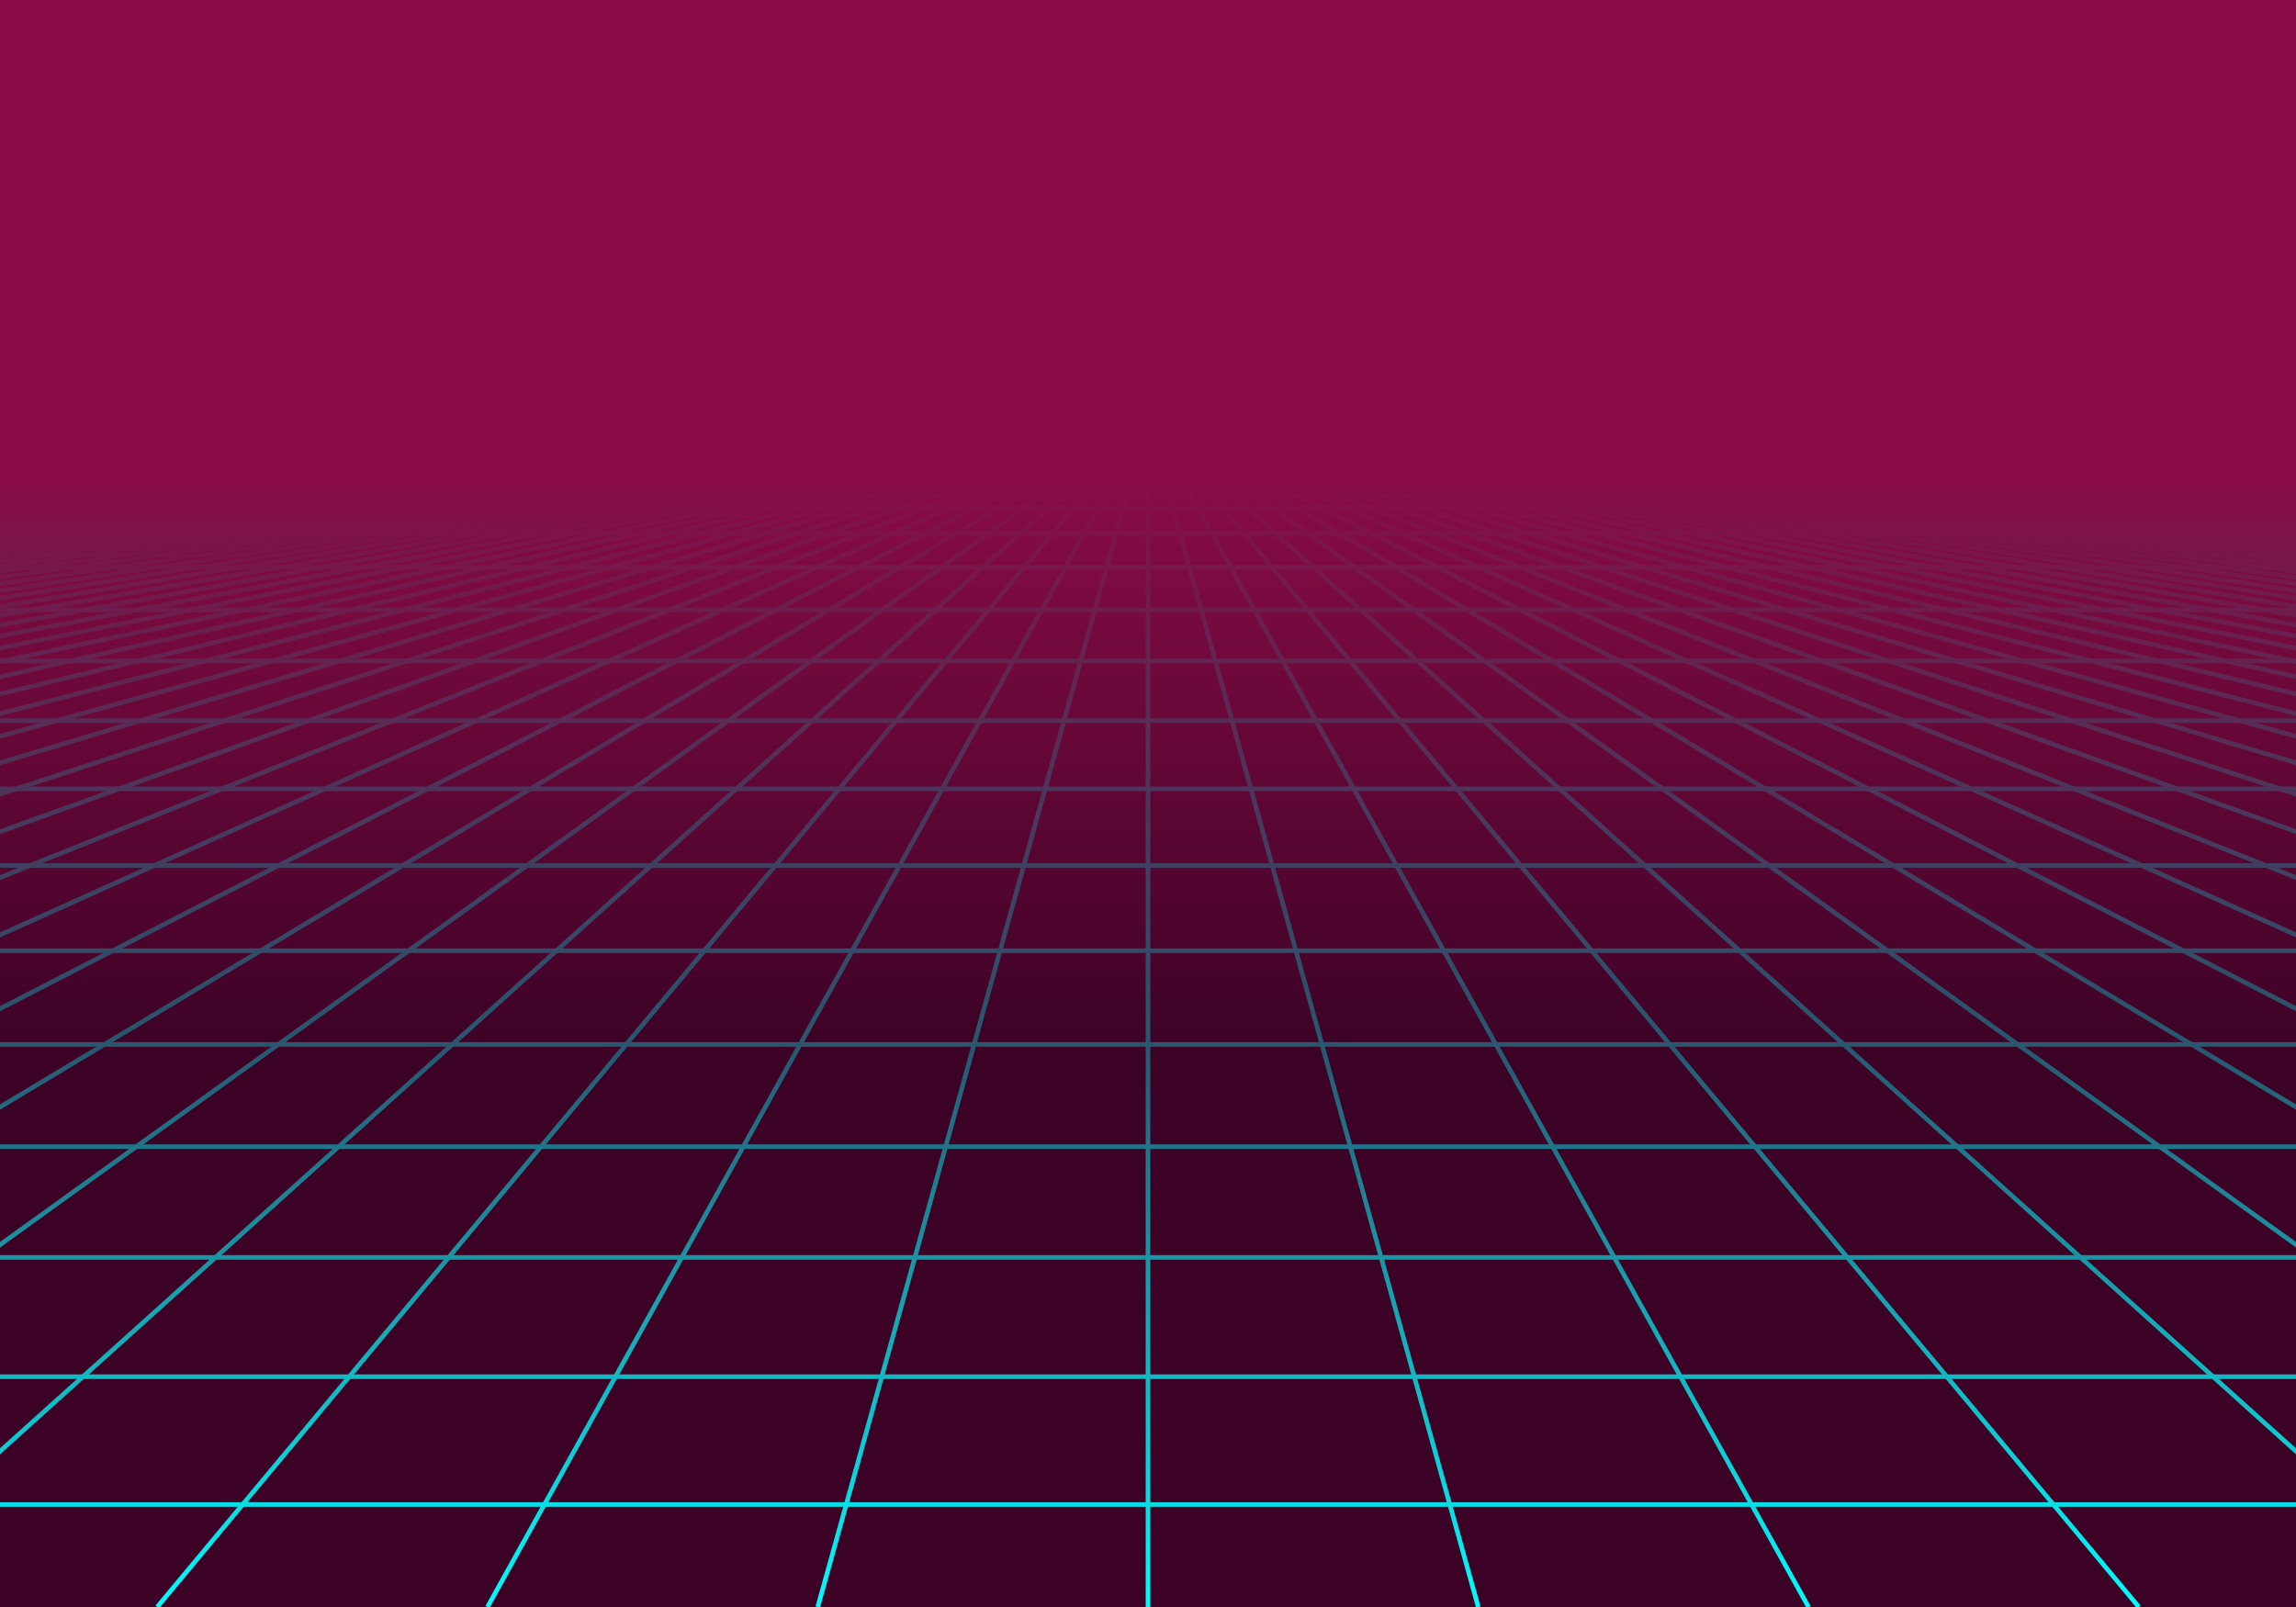
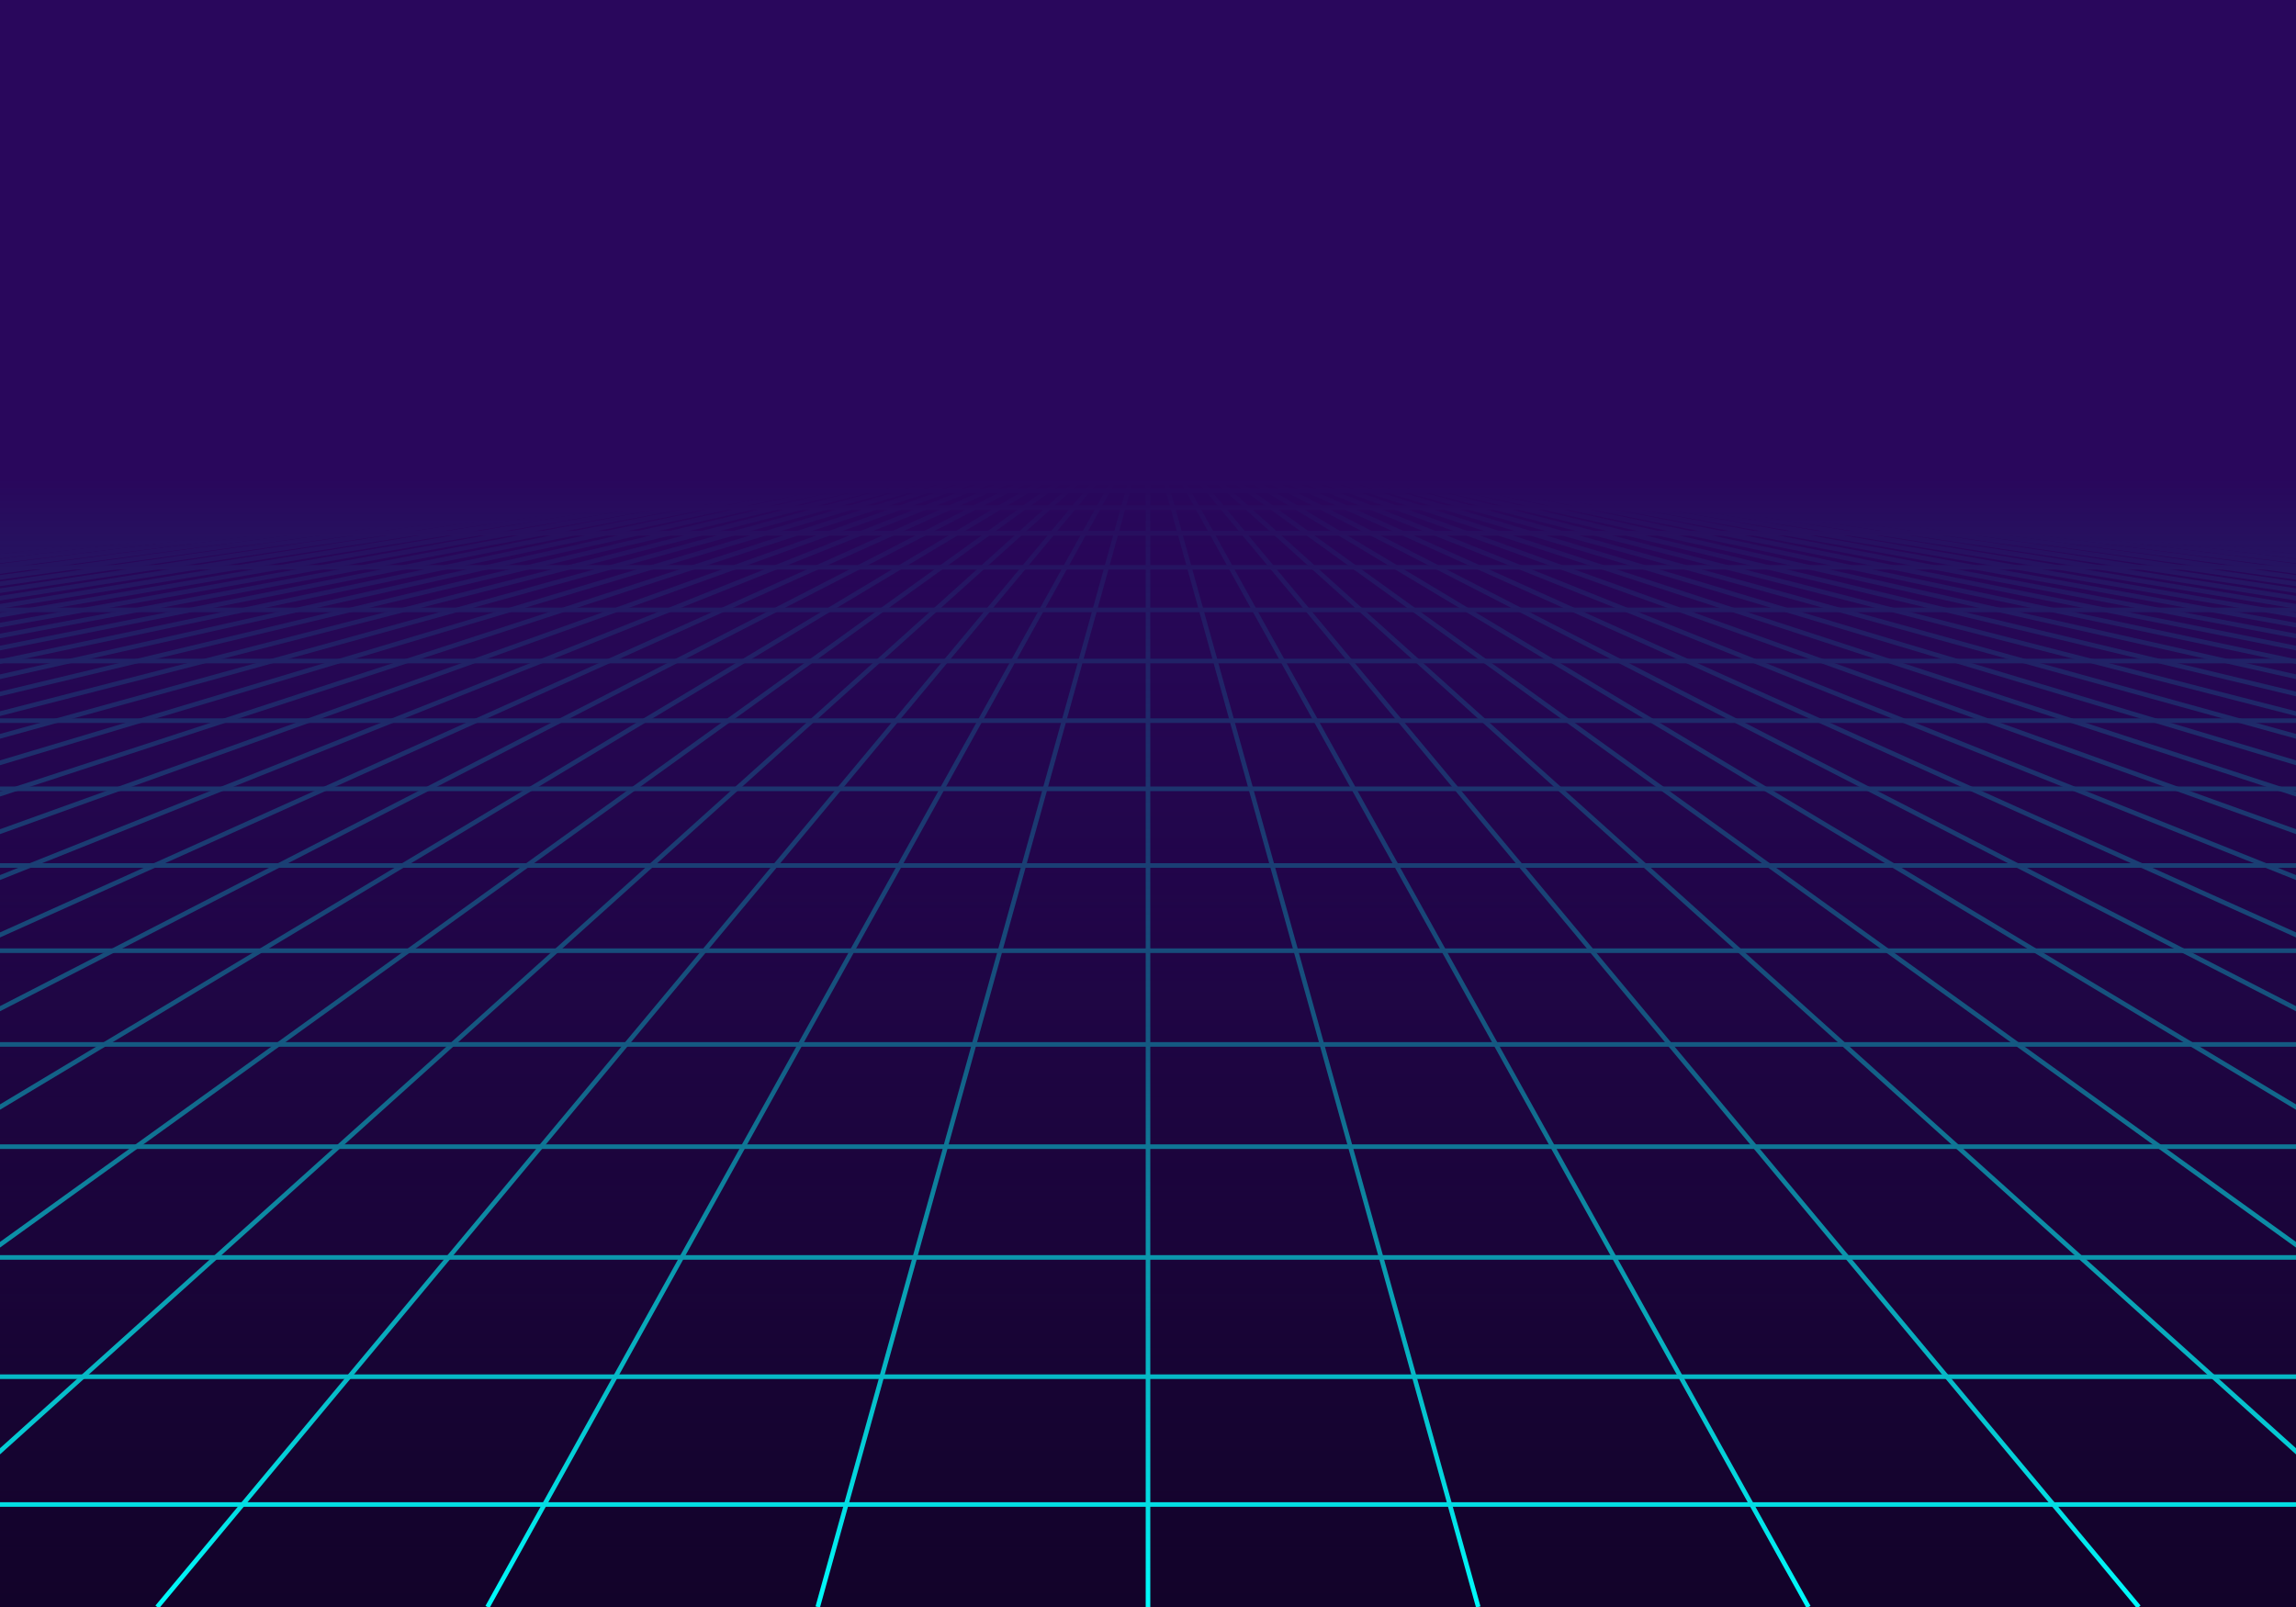
<svg xmlns="http://www.w3.org/2000/svg" style="margin: auto; background: rgb(255, 255, 255); display: block; z-index: 1; position: relative; shape-rendering: auto;" width="500" height="350" preserveAspectRatio="xMidYMid" viewBox="0 0 500 350">
  <g transform="translate(250,175) scale(1,1) translate(-250,-175)">
    <defs>
      <linearGradient id="lg-0.17064652333029828" x1="0" x2="0" y1="0" y2="1">
-         <stop stop-color="#890c46" offset="0.3" />
-         <stop stop-color="#3c0226" offset="0.65" />
-         <stop stop-color="#3c0226" offset="1" />
+         <stop stop-color="#29075c" offset="0.3" />
+         <stop stop-color="#1e0542" offset="0.65" />
+         <stop stop-color="#120329" offset="1" />
      </linearGradient>
      <linearGradient id="fg-lg-0.17064652333029828" x1="0" x2="0" y1="0" y2="1">
-         <stop stop-color="#890c46" stop-opacity="1" offset="0.3" />
-         <stop stop-color="#3c0226" stop-opacity="0.66" offset="0.65" />
-         <stop stop-color="#3c0226" stop-opacity="0" offset="1" />
+         <stop stop-color="#29075c" stop-opacity="1" offset="0.3" />
+         <stop stop-color="#1e0542" stop-opacity="0.66" offset="0.65" />
+         <stop stop-color="#120329" stop-opacity="0" offset="1" />
      </linearGradient>
      <style type="text/css">
  path { fill: none; stroke: #00ffff; stroke-width: 1px }
</style>
    </defs>
    <rect x="0" y="0" width="500" height="350" fill="url(#lg-0.17064652333029828)" />
    <path d="M0 105 L-4425 350" />
    <path d="M3.846 105 L-4353.077 350" />
    <path d="M7.692 105 L-4281.154 350" />
    <path d="M11.538 105 L-4209.231 350" />
    <path d="M15.385 105 L-4137.308 350" />
    <path d="M19.231 105 L-4065.385 350" />
    <path d="M23.077 105 L-3993.462 350" />
    <path d="M26.923 105 L-3921.538 350" />
    <path d="M30.769 105 L-3849.615 350" />
    <path d="M34.615 105 L-3777.692 350" />
    <path d="M38.462 105 L-3705.769 350" />
    <path d="M42.308 105 L-3633.846 350" />
    <path d="M46.154 105 L-3561.923 350" />
    <path d="M50 105 L-3490 350" />
    <path d="M53.846 105 L-3418.077 350" />
    <path d="M57.692 105 L-3346.154 350" />
    <path d="M61.538 105 L-3274.231 350" />
    <path d="M65.385 105 L-3202.308 350" />
    <path d="M69.231 105 L-3130.385 350" />
    <path d="M73.077 105 L-3058.462 350" />
    <path d="M76.923 105 L-2986.538 350" />
    <path d="M80.769 105 L-2914.615 350" />
    <path d="M84.615 105 L-2842.692 350" />
    <path d="M88.462 105 L-2770.769 350" />
    <path d="M92.308 105 L-2698.846 350" />
    <path d="M96.154 105 L-2626.923 350" />
    <path d="M100 105 L-2555 350" />
    <path d="M103.846 105 L-2483.077 350" />
    <path d="M107.692 105 L-2411.154 350" />
    <path d="M111.538 105 L-2339.231 350" />
    <path d="M115.385 105 L-2267.308 350" />
    <path d="M119.231 105 L-2195.385 350" />
    <path d="M123.077 105 L-2123.462 350" />
    <path d="M126.923 105 L-2051.538 350" />
    <path d="M130.769 105 L-1979.615 350" />
    <path d="M134.615 105 L-1907.692 350" />
    <path d="M138.462 105 L-1835.769 350" />
    <path d="M142.308 105 L-1763.846 350" />
    <path d="M146.154 105 L-1691.923 350" />
    <path d="M150 105 L-1620 350" />
    <path d="M153.846 105 L-1548.077 350" />
    <path d="M157.692 105 L-1476.154 350" />
    <path d="M161.538 105 L-1404.231 350" />
    <path d="M165.385 105 L-1332.308 350" />
    <path d="M169.231 105 L-1260.385 350" />
    <path d="M173.077 105 L-1188.462 350" />
    <path d="M176.923 105 L-1116.538 350" />
    <path d="M180.769 105 L-1044.615 350" />
    <path d="M184.615 105 L-972.692 350" />
    <path d="M188.462 105 L-900.769 350" />
    <path d="M192.308 105 L-828.846 350" />
    <path d="M196.154 105 L-756.923 350" />
    <path d="M200 105 L-685 350" />
    <path d="M203.846 105 L-613.077 350" />
    <path d="M207.692 105 L-541.154 350" />
    <path d="M211.538 105 L-469.231 350" />
    <path d="M215.385 105 L-397.308 350" />
    <path d="M219.231 105 L-325.385 350" />
    <path d="M223.077 105 L-253.462 350" />
    <path d="M226.923 105 L-181.538 350" />
    <path d="M230.769 105 L-109.615 350" />
    <path d="M234.615 105 L-37.692 350" />
    <path d="M238.462 105 L34.231 350" />
    <path d="M242.308 105 L106.154 350" />
    <path d="M246.154 105 L178.077 350" />
    <path d="M250 105 L250 350" />
    <path d="M253.846 105 L321.923 350" />
    <path d="M257.692 105 L393.846 350" />
    <path d="M261.538 105 L465.769 350" />
    <path d="M265.385 105 L537.692 350" />
    <path d="M269.231 105 L609.615 350" />
    <path d="M273.077 105 L681.538 350" />
    <path d="M276.923 105 L753.462 350" />
    <path d="M280.769 105 L825.385 350" />
    <path d="M284.615 105 L897.308 350" />
    <path d="M288.462 105 L969.231 350" />
    <path d="M292.308 105 L1041.154 350" />
    <path d="M296.154 105 L1113.077 350" />
    <path d="M300 105 L1185 350" />
    <path d="M303.846 105 L1256.923 350" />
    <path d="M307.692 105 L1328.846 350" />
    <path d="M311.538 105 L1400.769 350" />
    <path d="M315.385 105 L1472.692 350" />
    <path d="M319.231 105 L1544.615 350" />
    <path d="M323.077 105 L1616.538 350" />
    <path d="M326.923 105 L1688.462 350" />
    <path d="M330.769 105 L1760.385 350" />
    <path d="M334.615 105 L1832.308 350" />
    <path d="M338.462 105 L1904.231 350" />
    <path d="M342.308 105 L1976.154 350" />
    <path d="M346.154 105 L2048.077 350" />
    <path d="M350 105 L2120 350" />
    <path d="M353.846 105 L2191.923 350" />
    <path d="M357.692 105 L2263.846 350" />
    <path d="M361.538 105 L2335.769 350" />
    <path d="M365.385 105 L2407.692 350" />
    <path d="M369.231 105 L2479.615 350" />
    <path d="M373.077 105 L2551.538 350" />
    <path d="M376.923 105 L2623.462 350" />
    <path d="M380.769 105 L2695.385 350" />
    <path d="M384.615 105 L2767.308 350" />
    <path d="M388.462 105 L2839.231 350" />
    <path d="M392.308 105 L2911.154 350" />
    <path d="M396.154 105 L2983.077 350" />
    <path d="M400 105 L3055 350" />
    <path d="M403.846 105 L3126.923 350" />
    <path d="M407.692 105 L3198.846 350" />
    <path d="M411.538 105 L3270.769 350" />
    <path d="M415.385 105 L3342.692 350" />
    <path d="M419.231 105 L3414.615 350" />
    <path d="M423.077 105 L3486.538 350" />
    <path d="M426.923 105 L3558.462 350" />
    <path d="M430.769 105 L3630.385 350" />
    <path d="M434.615 105 L3702.308 350" />
    <path d="M438.462 105 L3774.231 350" />
    <path d="M442.308 105 L3846.154 350" />
    <path d="M446.154 105 L3918.077 350" />
    <path d="M450 105 L3990 350" />
    <path d="M453.846 105 L4061.923 350" />
    <path d="M457.692 105 L4133.846 350" />
    <path d="M461.538 105 L4205.769 350" />
    <path d="M465.385 105 L4277.692 350" />
    <path d="M469.231 105 L4349.615 350" />
    <path d="M473.077 105 L4421.538 350" />
    <path d="M476.923 105 L4493.462 350" />
    <path d="M480.769 105 L4565.385 350" />
    <path d="M484.615 105 L4637.308 350" />
    <path d="M488.462 105 L4709.231 350" />
    <path d="M492.308 105 L4781.154 350" />
    <path d="M496.154 105 L4853.077 350" />
    <path d="M500 105 L4925 350" />
    <g>
      <path d="M0 105 L500 105" />
      <animateTransform attributeName="transform" type="translate" repeatCount="indefinite" calcMode="linear" keyTimes="0;1" values="0 0;0 1.856" begin="0s" dur="0.833s" />
    </g>
    <g>
      <path d="M0 106.856 L500 106.856" />
      <animateTransform attributeName="transform" type="translate" repeatCount="indefinite" calcMode="linear" keyTimes="0;1" values="0 0;0 3.711" begin="0s" dur="0.833s" />
    </g>
    <g>
      <path d="M0 110.567 L500 110.567" />
      <animateTransform attributeName="transform" type="translate" repeatCount="indefinite" calcMode="linear" keyTimes="0;1" values="0 0;0 5.567" begin="0s" dur="0.833s" />
    </g>
    <g>
      <path d="M0 116.134 L500 116.134" />
      <animateTransform attributeName="transform" type="translate" repeatCount="indefinite" calcMode="linear" keyTimes="0;1" values="0 0;0 7.422" begin="0s" dur="0.833s" />
    </g>
    <g>
      <path d="M0 123.556 L500 123.556" />
      <animateTransform attributeName="transform" type="translate" repeatCount="indefinite" calcMode="linear" keyTimes="0;1" values="0 0;0 9.278" begin="0s" dur="0.833s" />
    </g>
    <g>
      <path d="M0 132.834 L500 132.834" />
      <animateTransform attributeName="transform" type="translate" repeatCount="indefinite" calcMode="linear" keyTimes="0;1" values="0 0;0 11.134" begin="0s" dur="0.833s" />
    </g>
    <g>
      <path d="M0 143.968 L500 143.968" />
      <animateTransform attributeName="transform" type="translate" repeatCount="indefinite" calcMode="linear" keyTimes="0;1" values="0 0;0 12.989" begin="0s" dur="0.833s" />
    </g>
    <g>
      <path d="M0 156.957 L500 156.957" />
      <animateTransform attributeName="transform" type="translate" repeatCount="indefinite" calcMode="linear" keyTimes="0;1" values="0 0;0 14.845" begin="0s" dur="0.833s" />
    </g>
    <g>
      <path d="M0 171.802 L500 171.802" />
      <animateTransform attributeName="transform" type="translate" repeatCount="indefinite" calcMode="linear" keyTimes="0;1" values="0 0;0 16.701" begin="0s" dur="0.833s" />
    </g>
    <g>
      <path d="M0 188.503 L500 188.503" />
      <animateTransform attributeName="transform" type="translate" repeatCount="indefinite" calcMode="linear" keyTimes="0;1" values="0 0;0 18.556" begin="0s" dur="0.833s" />
    </g>
    <g>
      <path d="M0 207.059 L500 207.059" />
      <animateTransform attributeName="transform" type="translate" repeatCount="indefinite" calcMode="linear" keyTimes="0;1" values="0 0;0 20.412" begin="0s" dur="0.833s" />
    </g>
    <g>
      <path d="M0 227.471 L500 227.471" />
      <animateTransform attributeName="transform" type="translate" repeatCount="indefinite" calcMode="linear" keyTimes="0;1" values="0 0;0 22.267" begin="0s" dur="0.833s" />
    </g>
    <g>
      <path d="M0 249.738 L500 249.738" />
      <animateTransform attributeName="transform" type="translate" repeatCount="indefinite" calcMode="linear" keyTimes="0;1" values="0 0;0 24.123" begin="0s" dur="0.833s" />
    </g>
    <g>
      <path d="M0 273.862 L500 273.862" />
      <animateTransform attributeName="transform" type="translate" repeatCount="indefinite" calcMode="linear" keyTimes="0;1" values="0 0;0 25.979" begin="0s" dur="0.833s" />
    </g>
    <g>
      <path d="M0 299.84 L500 299.84" />
      <animateTransform attributeName="transform" type="translate" repeatCount="indefinite" calcMode="linear" keyTimes="0;1" values="0 0;0 27.834" begin="0s" dur="0.833s" />
    </g>
    <g>
      <path d="M0 327.675 L500 327.675" />
      <animateTransform attributeName="transform" type="translate" repeatCount="indefinite" calcMode="linear" keyTimes="0;1" values="0 0;0 29.69" begin="0s" dur="0.833s" />
    </g>
    <g>
      <path d="M0 357.364 L500 357.364" />
      <animateTransform attributeName="transform" type="translate" repeatCount="indefinite" calcMode="linear" keyTimes="0;1" values="0 0;0 31.546" begin="0s" dur="0.833s" />
    </g>
    <rect x="0" y="0" width="500" height="350" fill="url(#fg-lg-0.17064652333029828)" />
  </g>
</svg>
